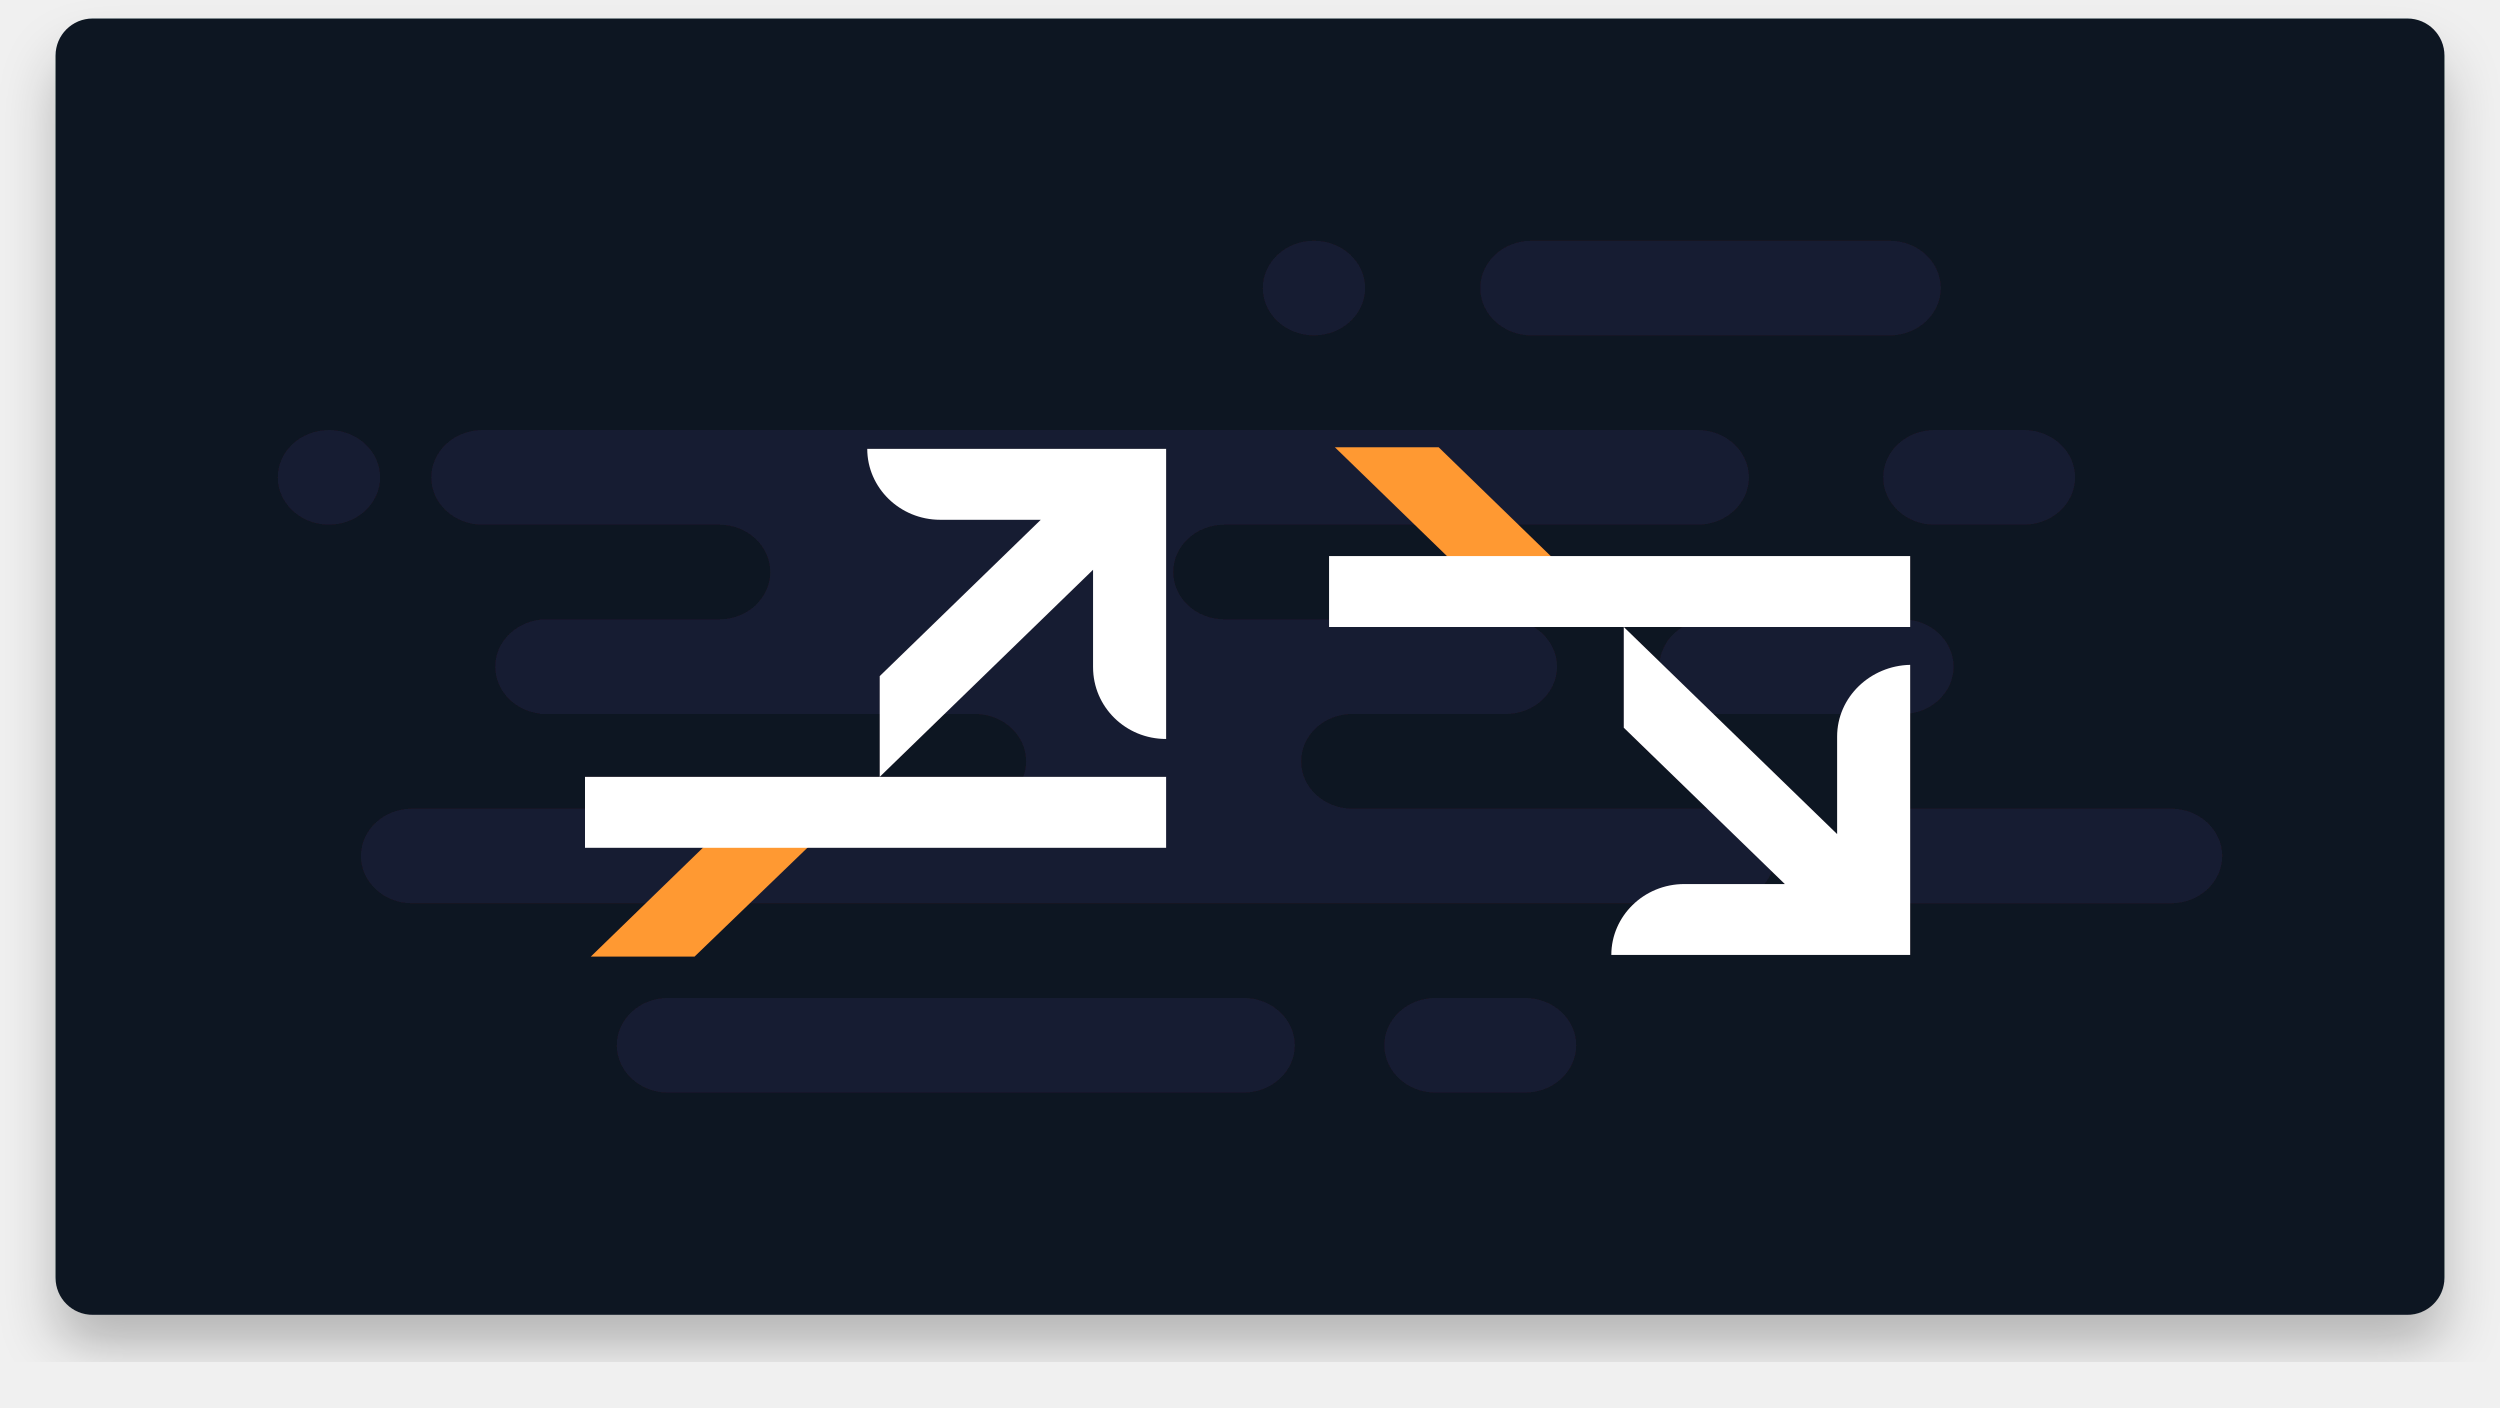
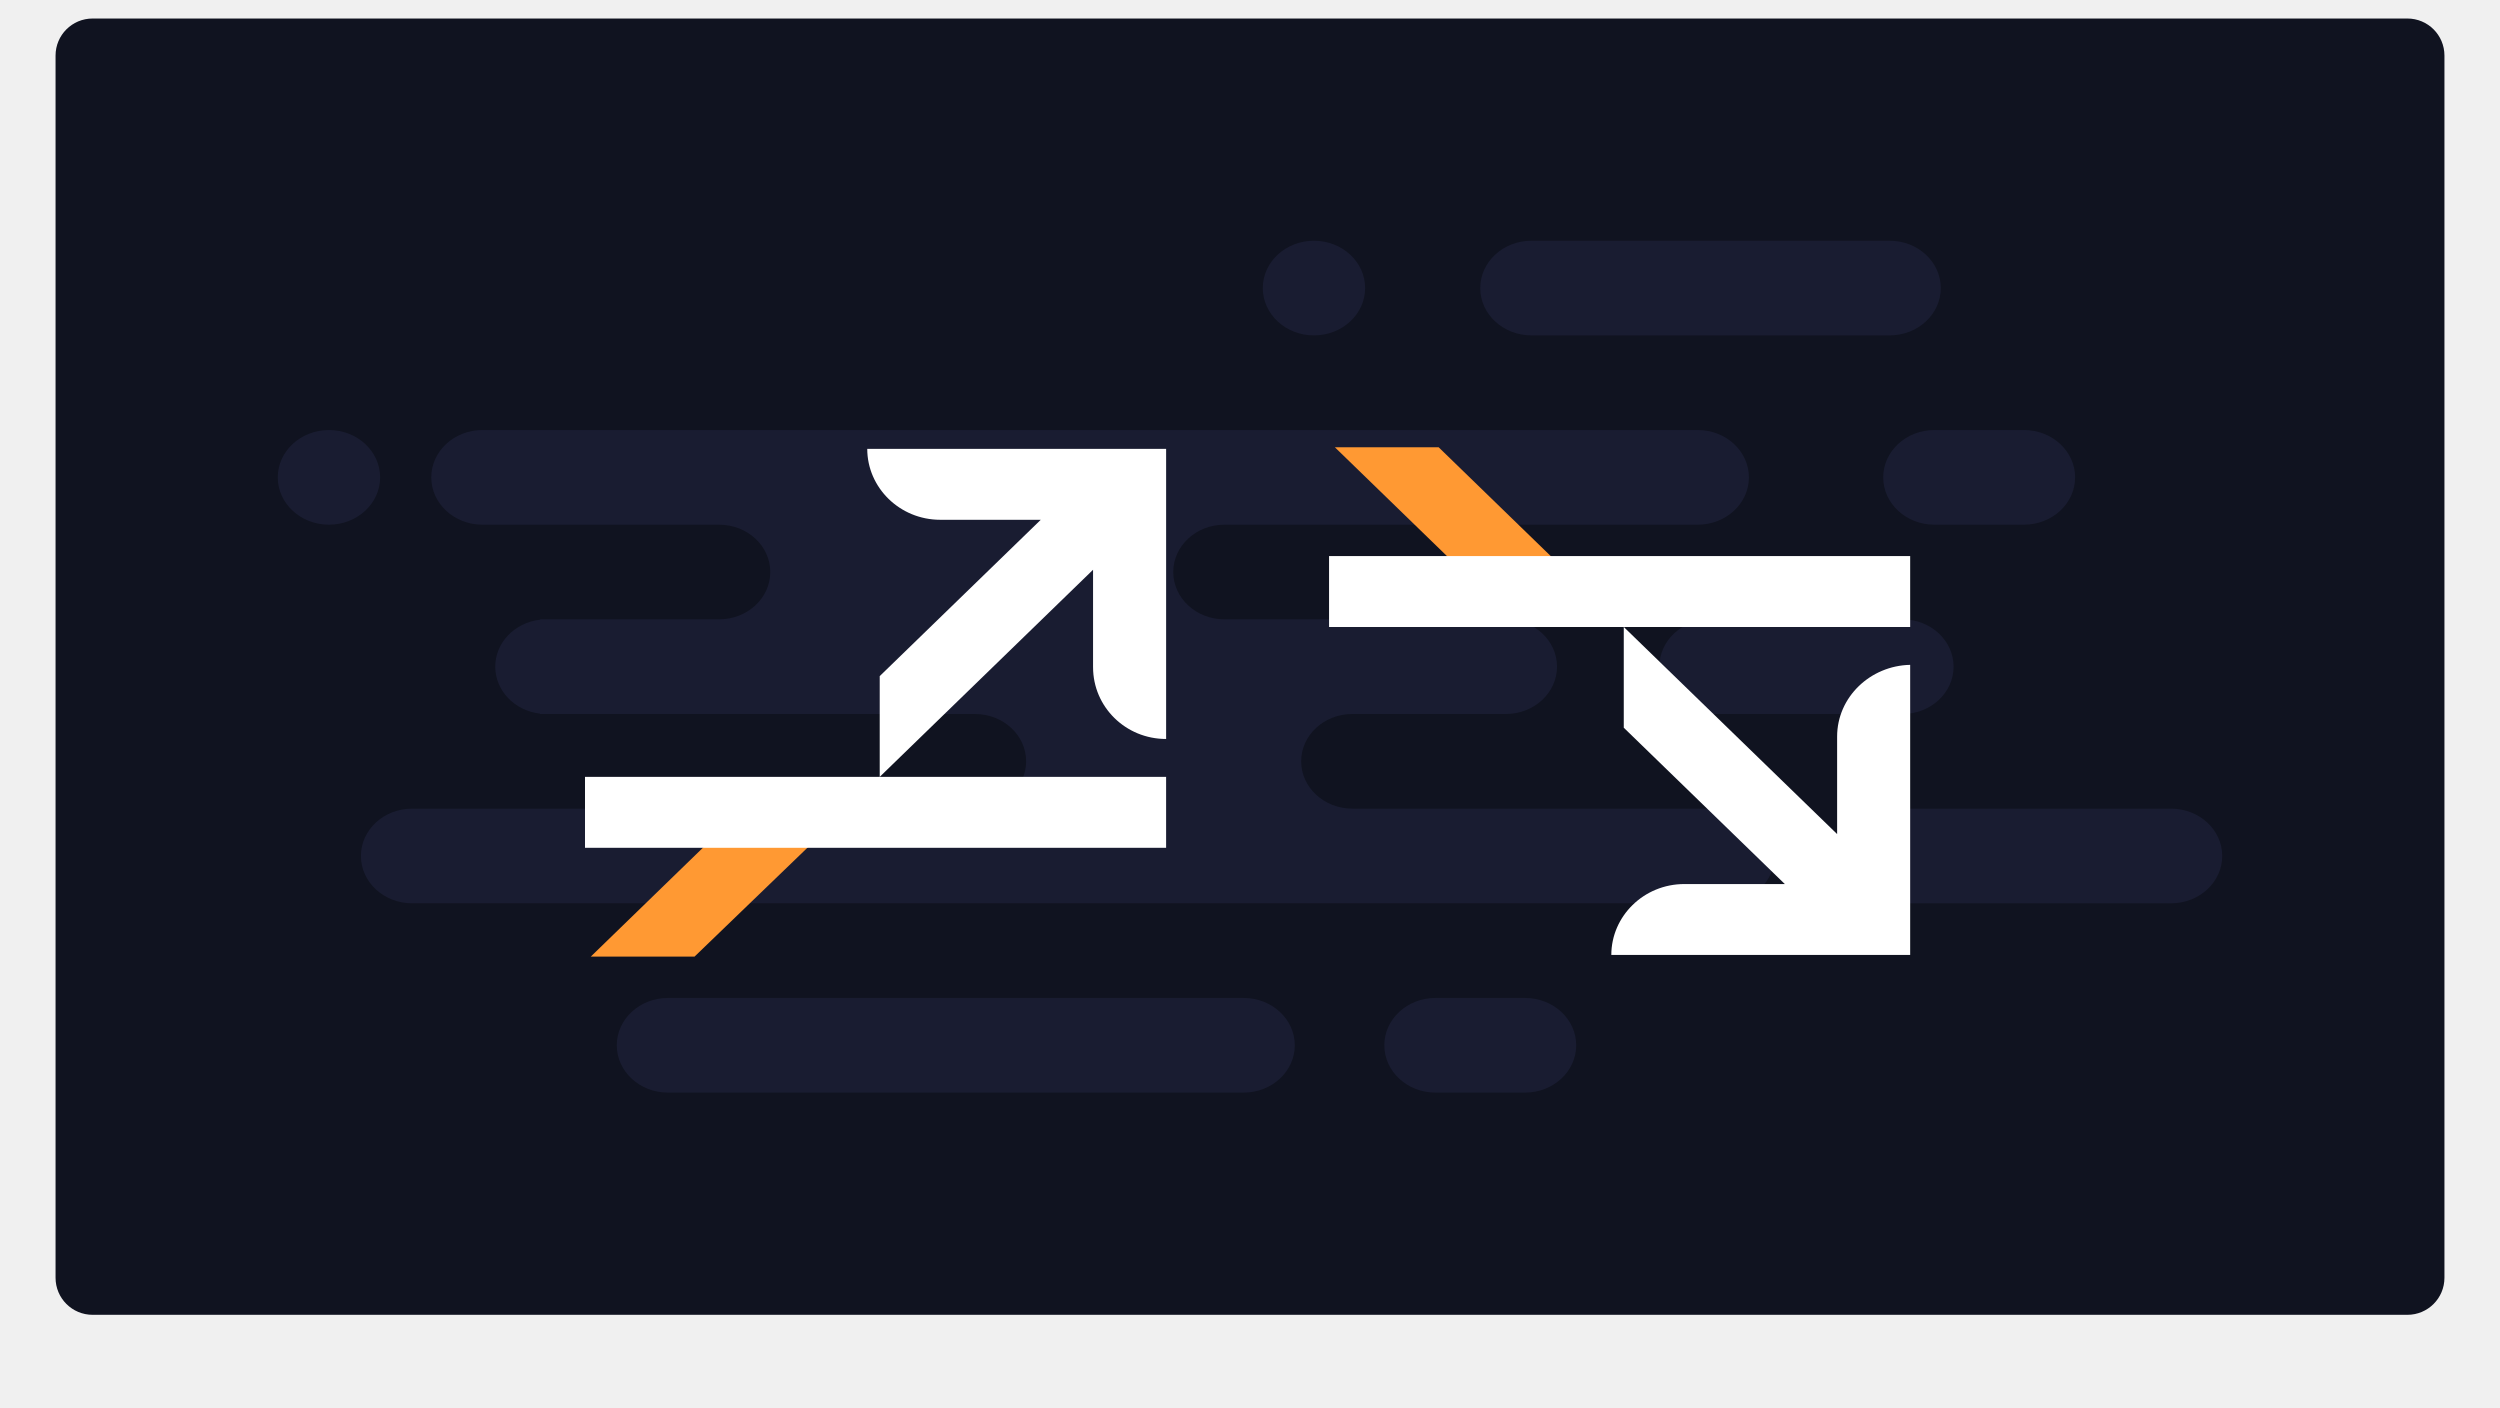
<svg xmlns="http://www.w3.org/2000/svg" width="270" height="152">
  <defs>
    <filter id="a" width="113.8%" height="107.1%" x="-6.9%" y="-3.5%" filterUnits="objectBoundingBox">
      <feOffset dy="4" in="SourceAlpha" result="shadowOffsetOuter1" />
      <feGaussianBlur in="shadowOffsetOuter1" result="shadowBlurOuter1" stdDeviation="3" />
      <feColorMatrix in="shadowBlurOuter1" result="shadowMatrixOuter1" values="0 0 0 0 0 0 0 0 0 0 0 0 0 0 0 0 0 0 0.24 0" />
      <feMerge>
        <feMergeNode in="shadowMatrixOuter1" />
        <feMergeNode in="SourceGraphic" />
      </feMerge>
    </filter>
  </defs>
-   <g fill="none" fill-rule="evenodd" filter="url(#a)" transform="translate(6 2)">
+   <g fill="none" fill-rule="evenodd" transform="translate(6 2)">
    <rect width="258" height="140" fill="#101320" fill-rule="nonzero" rx="4" />
    <path fill="#191C31" fill-rule="nonzero" d="M149.033 85.333h31.085c3.053 0 5.527 2.289 5.527 5.111 0 2.823-2.474 5.112-5.527 5.112H38.507c-3.053 0-5.527-2.289-5.527-5.112 0-2.822 2.474-5.11 5.527-5.11h60.79c3.051 0 5.525-2.289 5.525-5.112s-2.474-5.11-5.526-5.11H52.322v-.04c-2.763-.323-4.834-2.496-4.834-5.072s2.071-4.749 4.834-5.072v-.04h19.342c3.053 0 5.527-2.287 5.527-5.11 0-2.823-2.474-5.111-5.527-5.111H46.105c-3.052 0-5.526-2.289-5.526-5.111 0-2.823 2.474-5.112 5.526-5.112h131.25c3.052 0 5.527 2.289 5.527 5.112 0 2.822-2.475 5.11-5.527 5.11h-51.118c-3.052 0-5.526 2.289-5.526 5.112s2.474 5.11 5.526 5.11h30.395c3.052 0 5.526 2.29 5.526 5.112 0 2.823-2.474 5.111-5.526 5.111h-16.58c-3.051 0-5.526 2.288-5.526 5.111s2.475 5.111 5.527 5.111h8.98zM29.526 44.444c3.052 0 5.527 2.289 5.527 5.112 0 2.822-2.475 5.11-5.527 5.11S24 52.379 24 49.557c0-2.823 2.474-5.112 5.526-5.112zM159.395 24h38.684c3.052 0 5.526 2.288 5.526 5.111s-2.474 5.111-5.526 5.111h-38.684c-3.052 0-5.527-2.288-5.527-5.11 0-2.824 2.475-5.112 5.527-5.112zm-23.487 0c3.052 0 5.526 2.288 5.526 5.111s-2.474 5.111-5.526 5.111c-3.052 0-5.526-2.288-5.526-5.11 0-2.824 2.474-5.112 5.526-5.112zm67.006 20.444h9.672c3.052 0 5.526 2.289 5.526 5.112 0 2.822-2.474 5.11-5.526 5.11h-9.672c-3.052 0-5.526-2.288-5.526-5.11 0-2.823 2.474-5.112 5.526-5.112zM178.737 64.89h20.724c3.052 0 5.526 2.288 5.526 5.111s-2.474 5.111-5.526 5.111h-20.724c-3.052 0-5.526-2.288-5.526-5.111s2.474-5.111 5.526-5.111zm19.342 20.444h30.395c3.052 0 5.526 2.289 5.526 5.111 0 2.823-2.474 5.112-5.526 5.112h-30.395c-3.052 0-5.526-2.289-5.526-5.112 0-2.822 2.474-5.11 5.526-5.11zm-131.94 20.445h62.17c3.052 0 5.527 2.288 5.527 5.11 0 2.824-2.475 5.112-5.527 5.112H66.14c-3.053 0-5.527-2.288-5.527-5.111s2.474-5.111 5.526-5.111zm82.894 0h9.67c3.053 0 5.527 2.288 5.527 5.11 0 2.824-2.474 5.112-5.526 5.112h-9.671c-3.052 0-5.526-2.288-5.526-5.111s2.474-5.111 5.526-5.111z" />
    <path d="M137 38h63.658v63.658H137z" />
    <path fill="#F93" d="M163.27 59.795l-13.897-13.49h-11.207l19.545 18.973z" />
    <path fill="#FFF" d="M137.538 58.055h62.761v7.659h-62.761v-7.66zm54.871 19.495c0-4.265 3.587-7.659 7.89-7.746v31.332h-32.277c0-4.178 3.497-7.659 7.89-7.659h10.849l-17.394-16.884v-10.88l23.042 22.368v-10.53z" />
    <g>
      <path d="M57 38h63.658v63.658H57z" />
      <path fill="#F93" d="M82.912 87.907L69.014 101.31H57.807l19.456-18.886z" />
      <path fill="#FFF" d="M57.18 81.902h62.76v7.659H57.18V81.9zm54.87-11.837v-10.53L89.009 81.901v-10.88l17.394-16.884H95.553c-4.393 0-7.89-3.481-7.89-7.659h32.278v31.332c-4.393 0-7.89-3.481-7.89-7.746z" />
    </g>
  </g>
</svg>
